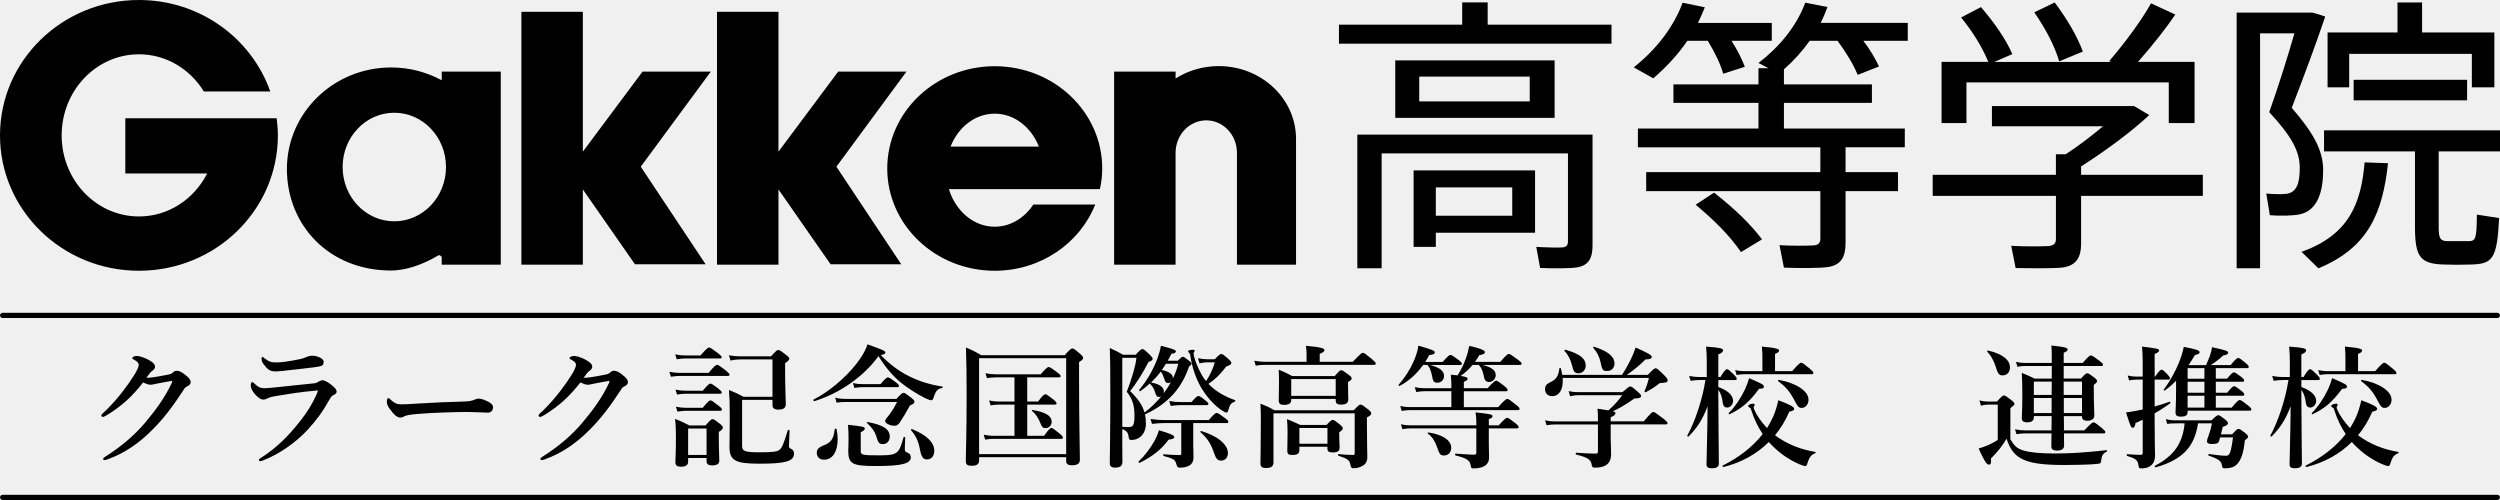
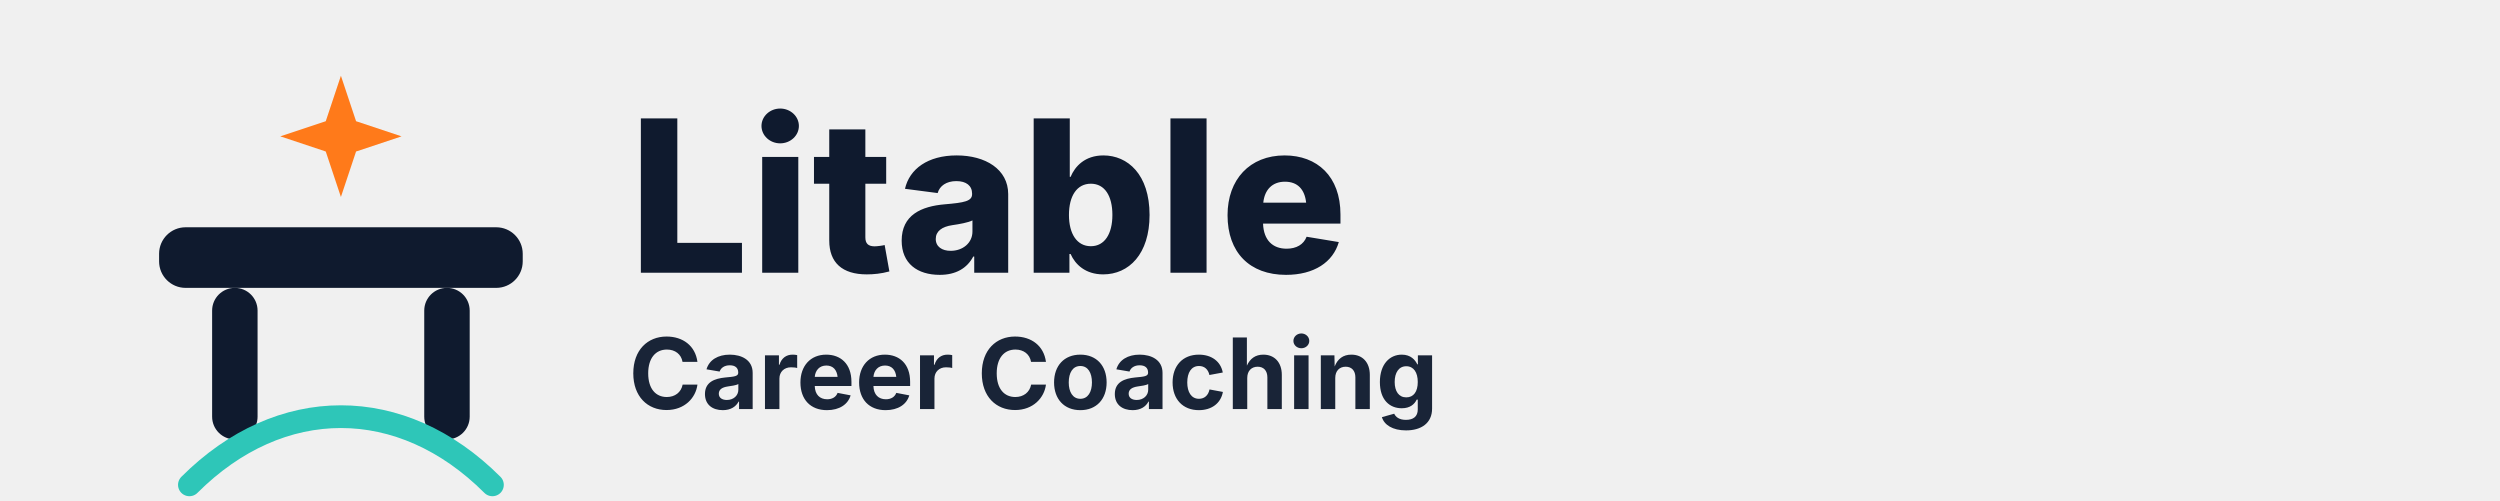
- <svg xmlns="http://www.w3.org/2000/svg" width="320" height="64" viewBox="0 0 320 64" fill="none">
-   <g clip-path="url(#clip0_13869_280)">
-     <path d="M187.161 3.155V0.31H190.422V3.155H206.272V5.592H171.386V3.155H187.161ZM202.252 17.229H203.845V31.416C203.845 33.041 203.352 33.965 201.874 34.224C200.964 34.371 198.727 34.371 197.134 34.298L196.641 31.6C197.78 31.674 199.485 31.711 199.941 31.674C200.51 31.637 200.7 31.379 200.7 30.899V19.631H176.849V34.334H173.739V17.229H202.254H202.252ZM198.991 15.087H178.592V7.734H198.991V15.087ZM183.785 21.81H196.488V29.79H183.785V31.6H180.941V21.81H183.785ZM181.663 12.982H195.805V9.804H181.663V12.982ZM193.568 23.991H183.785V27.611H193.568V23.991Z" fill="black" />
-     <path d="M223.338 8.548L220.569 9.435C220.191 8.105 219.508 6.738 218.598 5.223H215.981C214.769 6.996 213.288 8.585 211.62 10.026L209.117 8.622C211.961 6.367 214.198 3.524 215.374 0.347L218.218 0.937C217.952 1.603 217.65 2.267 217.347 2.932H226.789V5.221H221.632C222.391 6.404 222.921 7.476 223.338 8.546M233.007 22.032V18.855H209.651V16.454H225.084V13.166H214.2V10.801H225.084V8.732H226.372L225.084 8.066C227.813 5.961 229.937 3.374 231.074 0.345L233.918 0.898C233.653 1.599 233.387 2.265 233.045 2.93H244.193V5.219H238.505C239.378 6.365 240.022 7.474 240.514 8.509L237.785 9.579C237.215 8.212 236.343 6.771 235.207 5.219H231.643C230.694 6.55 229.596 7.769 228.343 8.878V10.799H239.605V13.164H228.343V16.452H243.814V18.853H236.231V22.03H242.941V24.469H236.231V31.119C236.231 32.892 235.662 33.927 233.955 34.185C232.931 34.333 230.201 34.333 228.343 34.259L227.774 31.377C229.253 31.488 231.453 31.451 232.097 31.414C232.78 31.377 233.007 31.082 233.007 30.528V24.469H210.712V22.03H233.007V22.032ZM219.395 24.655C222.049 26.726 224.096 28.72 225.538 30.641L222.845 32.266C221.518 30.309 219.545 28.277 217.042 26.207L219.394 24.655H219.395Z" fill="black" />
-     <path d="M263.156 22.373V19.75H264.407C266.039 18.678 267.744 17.384 269.186 16.166H254.967V13.58H273.168L275.102 14.726C272.903 16.796 269.566 19.27 266.38 21.301V22.373H281.964V25.071H266.38V31.167C266.38 32.94 265.773 33.975 264.068 34.233C262.97 34.381 260.011 34.344 258.001 34.307L257.433 31.462C259.064 31.573 261.528 31.536 262.211 31.499C262.933 31.425 263.16 31.13 263.16 30.577V25.073H247.386V22.375H263.16L263.156 22.373ZM254.511 7.926C253.753 6.116 252.616 4.196 251.023 2.236L253.563 0.906C255.421 3.085 256.748 5.043 257.582 6.928L255.27 7.925H270.21L269.983 7.814C272.144 5.301 274.23 2.419 275.329 0.424L278.439 1.864C277.264 3.602 275.52 5.818 273.661 7.923H280.903V15.755H277.603V10.546H251.706V15.755H248.521V7.923H254.511V7.926ZM263.005 0.317C264.71 2.609 265.887 4.677 266.607 6.598L263.573 7.854C263.005 5.897 261.905 3.792 260.388 1.574L263.005 0.317Z" fill="black" />
-     <path d="M295.391 1.609H295.959C296.452 1.72 296.908 1.867 297.628 2.125C296.377 5.819 294.898 9.773 293.344 13.801C296.188 17.089 297.364 19.305 297.364 21.781C297.364 24.442 296.681 26.953 294.369 27.434C293.534 27.619 291.676 27.656 290.539 27.545L290.083 24.774C290.803 24.848 292.093 24.884 292.661 24.811C294.027 24.626 294.369 23.37 294.369 21.486C294.369 19.381 293.346 17.458 290.463 14.356C291.715 10.81 292.815 7.299 293.686 4.269H289.288V34.342H286.292V1.609H295.393H295.391ZM305.667 20.893C304.984 27.1 303.24 31.68 296.757 34.342L294.596 32.235C300.701 30.056 302.218 26.028 302.672 20.783L305.667 20.893ZM312.151 29.058C312.151 30.573 312.378 30.831 313.251 30.868H315.98C316.89 30.831 317.003 30.647 317.043 27.469L319.887 27.912C319.622 33.195 319.053 33.787 316.246 33.861C315.224 33.898 313.743 33.898 312.909 33.861C309.838 33.787 309.118 32.973 309.118 29.058V19.379H297.478V16.681H320.002V19.379H312.153V29.058H312.151ZM306.88 4.157V0.315H310.026V4.159H319.278V11.179H316.396V6.893H300.697V11.179H297.929V4.157H306.878H306.88ZM315.79 12.84H301.267V10.216H315.79V12.84Z" fill="black" />
-     <path d="M35.568 17.327C35.568 26.898 27.606 34.656 17.784 34.656C7.962 34.656 0 26.899 0 17.327C0 7.755 7.964 0 17.784 0C25.585 0 32.198 4.901 34.594 11.711H26.095C24.336 8.849 21.274 6.949 17.786 6.949C12.321 6.949 7.892 11.596 7.892 17.329C7.892 23.062 12.321 27.707 17.786 27.707C21.567 27.707 24.851 25.48 26.517 22.207H16.04V15.141H35.415C35.494 15.834 35.57 16.58 35.57 17.329M56.539 10.273C54.62 9.231 52.414 8.635 50.061 8.635C42.694 8.635 36.723 14.454 36.723 21.63C36.723 28.805 42.096 34.627 50.061 34.627C51.874 34.627 54.044 33.918 56.104 32.693C56.25 32.608 56.539 32.778 56.539 32.957V33.876H64.097V9.166H56.539V10.273ZM57.088 21.379C57.088 25.217 54.124 28.327 50.469 28.327C46.815 28.327 43.855 25.217 43.855 21.379C43.855 17.541 46.813 14.43 50.469 14.43C54.125 14.43 57.088 17.543 57.088 21.379ZM90.987 9.166H82.246L74.604 19.412V1.511H66.738V33.876H74.604V24.246L81.276 33.828H90.319L82.018 21.336L90.987 9.164V9.166ZM116.028 9.166H107.287L99.645 19.412V1.511H91.775V33.876H99.645V24.246L106.315 33.828H115.36L107.059 21.336L116.028 9.164V9.166ZM121.46 24.209C122.32 27.01 124.616 29.019 127.325 29.019C129.34 29.019 131.129 27.903 132.267 26.18H140.187C138.223 31.128 133.214 34.656 127.325 34.656C119.727 34.656 113.568 28.794 113.568 21.567C113.568 14.34 119.728 8.476 127.325 8.476C134.921 8.476 141.084 14.336 141.084 21.567C141.084 22.475 140.977 23.353 140.788 24.209H121.46ZM121.666 18.768H132.983C131.998 16.281 129.839 14.548 127.325 14.548C124.811 14.548 122.65 16.279 121.668 18.768M165.892 17.777C165.892 12.631 161.463 8.46 155.998 8.46C153.953 8.46 152.052 9.045 150.474 10.048V9.166H142.608V33.876H150.474V19.56C150.474 17.264 152.231 15.405 154.403 15.405C156.576 15.405 158.329 17.264 158.329 19.56V33.876H165.892V17.777Z" fill="black" />
-     <path d="M24.408 48.878C24.408 49.116 24.286 49.317 23.956 49.454C23.677 49.572 23.59 49.758 23.417 50.029C22.236 51.839 20.97 53.581 19.406 55.103C17.826 56.694 15.951 58.013 13.781 58.79C13.643 58.842 13.521 58.891 13.382 58.891C13.277 58.891 13.209 58.858 13.209 58.738C13.209 58.618 13.296 58.568 13.504 58.434C15.726 57.03 17.358 55.541 18.574 54.103C19.842 52.598 21.091 50.941 21.994 48.996C22.029 48.911 22.046 48.861 22.046 48.826C22.046 48.791 22.01 48.758 21.959 48.758C21.542 48.81 20.97 48.944 20.205 49.079C19.72 49.164 19.512 49.249 19.268 49.249C19.024 49.249 18.661 49.114 18.314 48.961C17.655 49.808 16.959 50.568 16.248 51.229C15.449 51.956 14.617 52.565 13.731 53.105C13.419 53.291 13.279 53.36 13.176 53.36C13.019 53.36 12.967 53.291 12.967 53.173C12.967 53.039 13.211 52.869 13.628 52.463C14.287 51.804 15.051 50.974 15.78 50.011C16.265 49.386 16.734 48.708 17.186 47.998C17.481 47.524 17.758 46.983 17.758 46.695C17.758 46.407 17.463 46.205 17.133 46.035C16.976 45.95 16.924 45.9 16.924 45.832C16.924 45.747 17.149 45.562 17.498 45.562C17.775 45.562 18.417 45.697 19.2 46.171C19.738 46.492 19.842 46.712 19.842 46.965C19.842 47.151 19.652 47.371 19.46 47.489C19.303 47.59 19.183 47.743 18.747 48.336C18.799 48.352 18.921 48.352 19.008 48.352C19.355 48.336 19.772 48.267 20.362 48.168C21.075 48.048 21.525 47.948 21.75 47.897C21.889 47.863 21.994 47.812 22.116 47.694C22.202 47.609 22.376 47.457 22.566 47.457C22.983 47.457 23.365 47.66 23.972 48.201C24.233 48.42 24.406 48.692 24.406 48.876L24.408 48.878Z" fill="black" />
-     <path d="M35.513 49.555C36.556 49.437 37.995 49.303 40.2 49.065C40.426 49.048 40.583 48.98 40.808 48.828C40.946 48.743 41.138 48.675 41.312 48.675C41.623 48.675 42.214 49.065 42.666 49.47C43.048 49.81 43.083 49.961 43.083 50.164C43.083 50.35 42.891 50.469 42.718 50.553C42.474 50.672 42.371 50.773 42.092 51.28C41.415 52.531 40.512 53.784 39.385 55.002C38.084 56.406 36.035 58.011 33.691 58.926C33.553 58.978 33.414 59.028 33.309 59.028C33.204 59.028 33.136 58.96 33.136 58.858C33.136 58.773 33.274 58.705 33.379 58.62C35.463 57.301 36.956 55.745 38.395 53.935C39.368 52.701 40.045 51.585 40.566 50.384C40.618 50.266 40.688 50.063 40.688 50.029C40.688 49.978 40.653 49.978 40.566 49.978C40.496 49.978 40.376 49.994 40.289 50.011C38.431 50.181 37.059 50.4 35.325 50.688C34.666 50.806 34.439 50.891 34.284 50.976C34.093 51.077 33.901 51.146 33.728 51.146C33.449 51.146 33.243 51.061 32.774 50.605C32.27 50.098 32.097 49.623 32.097 49.371C32.097 49.083 32.183 48.897 32.27 48.897C32.338 48.897 32.373 48.93 32.53 49.066C33.034 49.524 33.259 49.692 33.937 49.692C34.162 49.692 34.909 49.623 35.516 49.557L35.513 49.555ZM36.345 46.325C36.987 46.24 37.7 46.122 38.464 45.954C38.898 45.852 39.071 45.751 39.245 45.682C39.453 45.598 39.748 45.529 39.922 45.529C40.686 45.529 41.431 45.919 41.431 46.291C41.431 46.511 41.38 46.766 41.084 46.849C40.738 46.95 40.304 47.002 40.025 47.035C39.296 47.136 37.421 47.339 36.05 47.491C35.703 47.526 35.424 47.542 35.217 47.542C34.592 47.542 34.245 47.306 33.724 46.596C33.516 46.325 33.481 46.105 33.481 45.869C33.481 45.751 33.516 45.682 33.584 45.682C33.636 45.682 33.687 45.734 33.776 45.8C34.435 46.291 34.662 46.393 35.407 46.393C35.686 46.393 36.015 46.358 36.345 46.325Z" fill="black" />
-     <path d="M62.484 52.819C61.945 52.819 60.766 52.734 59.915 52.734C58.544 52.734 55.558 52.803 53.422 52.987C52.59 53.056 51.946 53.157 51.704 53.308C51.582 53.393 51.444 53.443 51.235 53.443C50.785 53.443 50.384 53.037 49.847 52.277C49.587 51.92 49.517 51.701 49.517 51.363C49.517 51.092 49.62 50.957 49.725 50.957C49.777 50.957 49.864 51.025 49.951 51.11C50.593 51.719 50.905 51.752 51.409 51.752C51.877 51.752 52.208 51.736 53.232 51.668C55.384 51.533 57.676 51.429 59.378 51.396C60.055 51.38 60.506 51.278 60.733 51.16C60.906 51.075 61.08 51.025 61.218 51.025C61.443 51.025 61.722 51.075 61.999 51.195C62.657 51.465 63.11 51.719 63.11 52.142C63.11 52.463 62.885 52.817 62.484 52.817V52.819Z" fill="black" />
-     <path d="M80.377 48.878C80.377 49.116 80.255 49.317 79.925 49.454C79.648 49.572 79.561 49.758 79.388 50.029C78.207 51.839 76.941 53.581 75.377 55.103C73.797 56.694 71.922 58.013 69.752 58.79C69.614 58.842 69.492 58.891 69.353 58.891C69.25 58.891 69.18 58.858 69.18 58.738C69.18 58.618 69.267 58.568 69.475 58.434C71.697 57.03 73.329 55.541 74.545 54.103C75.813 52.598 77.062 50.941 77.965 48.996C78 48.911 78.016 48.861 78.016 48.826C78.016 48.791 77.981 48.758 77.93 48.758C77.513 48.81 76.941 48.944 76.176 49.079C75.691 49.164 75.483 49.249 75.239 49.249C74.995 49.249 74.632 49.114 74.285 48.961C73.626 49.808 72.93 50.568 72.219 51.229C71.42 51.956 70.588 52.565 69.702 53.105C69.39 53.291 69.25 53.36 69.147 53.36C68.99 53.36 68.938 53.291 68.938 53.173C68.938 53.039 69.182 52.869 69.597 52.463C70.258 51.804 71.02 50.974 71.749 50.011C72.236 49.386 72.703 48.708 73.155 47.998C73.451 47.524 73.727 46.983 73.727 46.695C73.727 46.407 73.432 46.205 73.102 46.035C72.945 45.95 72.893 45.9 72.893 45.832C72.893 45.747 73.118 45.562 73.465 45.562C73.744 45.562 74.386 45.697 75.167 46.171C75.706 46.492 75.809 46.712 75.809 46.965C75.809 47.151 75.617 47.371 75.427 47.489C75.27 47.59 75.148 47.743 74.715 48.336C74.766 48.352 74.888 48.352 74.975 48.352C75.322 48.336 75.739 48.267 76.33 48.168C77.042 48.048 77.492 47.948 77.719 47.897C77.858 47.863 77.963 47.812 78.083 47.694C78.17 47.609 78.343 47.457 78.535 47.457C78.952 47.457 79.334 47.66 79.941 48.201C80.202 48.42 80.375 48.692 80.375 48.876L80.377 48.878Z" fill="black" />
-     <path d="M90.701 47.729C91.449 46.832 91.655 46.697 91.777 46.697C91.934 46.697 92.124 46.832 92.888 47.408C93.235 47.696 93.374 47.83 93.374 47.95C93.374 48.07 93.322 48.12 93.148 48.12H87.054C86.707 48.12 86.342 48.153 85.873 48.221L85.683 47.596C86.239 47.697 86.656 47.731 87.071 47.731H90.699L90.701 47.729ZM88.08 58.622V59.096C88.08 59.535 87.769 59.74 87.178 59.74C86.692 59.74 86.449 59.587 86.449 59.181C86.449 58.657 86.517 58.098 86.517 55.95C86.517 55.172 86.501 54.395 86.414 53.616C87.281 53.972 87.403 54.022 88.254 54.461H90.302C90.928 53.751 91.067 53.65 91.205 53.65C91.378 53.65 91.517 53.751 92.142 54.242C92.421 54.478 92.525 54.596 92.525 54.733C92.525 54.886 92.403 55.037 92.004 55.29V55.882C92.004 57.454 92.072 58.589 92.072 58.943C92.072 59.382 91.76 59.569 91.153 59.569C90.668 59.569 90.441 59.399 90.441 59.045V58.622H88.08ZM89.66 45.496C90.424 44.618 90.633 44.481 90.755 44.481C90.912 44.481 91.102 44.616 91.882 45.192C92.229 45.461 92.368 45.598 92.368 45.716C92.368 45.834 92.316 45.886 92.142 45.886H87.647C87.335 45.886 87.04 45.921 86.622 45.987L86.43 45.361C86.916 45.463 87.281 45.496 87.647 45.496H89.66ZM89.956 50.013C90.598 49.234 90.806 49.1 90.928 49.1C91.085 49.1 91.275 49.234 91.952 49.742C92.248 49.98 92.386 50.114 92.386 50.233C92.386 50.351 92.335 50.402 92.161 50.402H87.717C87.405 50.402 87.075 50.435 86.657 50.504L86.467 49.876C86.971 49.978 87.335 50.011 87.717 50.011H89.957L89.956 50.013ZM89.956 52.196C90.598 51.384 90.806 51.247 90.928 51.247C91.085 51.247 91.275 51.382 91.969 51.925C92.264 52.144 92.403 52.295 92.403 52.415C92.403 52.535 92.351 52.585 92.178 52.585H87.75C87.438 52.585 87.124 52.618 86.709 52.687L86.517 52.061C87.004 52.163 87.385 52.196 87.75 52.196H89.956ZM90.441 54.849H88.08V58.233H90.441V54.849ZM98.879 46.004H94.782C94.4 46.004 94.018 46.037 93.497 46.155L93.307 45.48C93.898 45.581 94.331 45.614 94.765 45.614H98.689C99.331 44.904 99.469 44.801 99.608 44.801C99.781 44.801 99.938 44.886 100.616 45.428C100.927 45.664 101.033 45.799 101.033 45.935C101.033 46.053 100.963 46.155 100.494 46.493V47.356C100.494 49.605 100.581 51.229 100.581 51.736C100.581 52.244 100.234 52.43 99.626 52.43C99.123 52.43 98.879 52.244 98.879 51.873V51.179H94.99V57.1C94.99 57.759 95.372 57.895 97.264 57.895C98.947 57.895 99.521 57.81 99.798 57.557C100.093 57.286 100.302 56.864 100.839 55.07C100.856 54.985 101.064 55.02 101.064 55.105C101.046 55.731 100.994 56.578 100.994 57C100.994 57.321 101.011 57.338 101.306 57.474C101.496 57.576 101.636 57.779 101.636 58.032C101.636 58.556 101.358 58.893 100.595 59.096C99.901 59.283 98.823 59.351 97.192 59.351C94.206 59.351 93.374 58.978 93.374 57.236C93.374 56.51 93.409 55.563 93.409 53.33C93.409 51.537 93.392 51.081 93.305 49.913C94.191 50.286 94.329 50.336 95.18 50.793H98.877V46.007L98.879 46.004Z" fill="black" />
-     <path d="M104.237 51.349C104.15 51.383 104.063 51.179 104.131 51.145C106.128 50.131 108.159 48.389 109.53 46.68C110.259 45.767 110.798 44.87 111.039 44.075C112.966 44.769 113.332 44.922 113.332 45.125C113.332 45.278 113.142 45.378 112.741 45.446C113.836 46.596 115.067 47.527 116.421 48.186C117.724 48.83 119.129 49.252 120.605 49.472C120.692 49.489 120.675 49.658 120.589 49.675C120.033 49.741 119.773 50.013 119.513 50.859C119.426 51.129 119.356 51.232 119.217 51.232C119.044 51.232 118.713 51.114 118.315 50.911C117.447 50.472 116.179 49.677 115.347 49C114.323 48.155 113.385 47.105 112.448 45.583C110.537 48.221 107.465 50.352 104.237 51.35V51.349ZM107.223 56.219C107.223 57.775 106.581 58.841 105.486 58.841C104.931 58.841 104.549 58.504 104.549 57.961C104.549 57.522 104.757 57.303 105.329 57.048C106.37 56.675 106.719 56.168 106.839 54.95C106.839 54.865 107.064 54.849 107.083 54.933C107.169 55.391 107.221 55.83 107.221 56.219H107.223ZM114.74 51.061C115.366 50.383 115.504 50.282 115.642 50.282C115.816 50.282 115.954 50.383 116.632 50.907C116.943 51.162 117.049 51.28 117.049 51.417C117.049 51.62 116.892 51.738 116.477 51.891C115.991 52.788 115.574 53.481 115.122 54.157C114.878 54.428 114.74 54.496 114.461 54.496C113.924 54.496 113.298 54.175 113.298 53.904C113.298 53.802 113.369 53.684 113.455 53.55C113.959 52.974 114.409 52.282 114.827 51.452H108.559C107.847 51.452 107.586 51.468 107.083 51.537L106.909 50.909C107.448 51.029 107.776 51.062 108.505 51.062H114.738L114.74 51.061ZM110.174 57.742C110.174 58.232 110.417 58.282 112.379 58.282C113.439 58.282 114.081 58.266 114.515 58.063C115.105 57.81 115.295 57.234 115.661 55.965C115.677 55.88 115.869 55.93 115.869 56.017C115.853 56.456 115.818 57.015 115.818 57.352C115.818 57.775 115.818 57.791 116.27 57.996C116.443 58.063 116.582 58.284 116.582 58.52C116.582 58.91 116.322 59.197 115.696 59.365C115.002 59.568 113.872 59.653 112.119 59.653C109.063 59.653 108.577 59.365 108.577 57.692C108.577 57.437 108.613 57.168 108.613 56.101C108.613 55.526 108.594 54.952 108.542 54.376C110.453 54.579 110.694 54.631 110.694 54.867C110.694 55.02 110.573 55.12 110.174 55.325V57.743V57.742ZM112.71 49.166C113.317 48.439 113.525 48.304 113.647 48.304C113.804 48.304 114.013 48.439 114.655 48.913C114.932 49.133 115.072 49.267 115.072 49.387C115.072 49.507 115.02 49.557 114.847 49.557H110.386C110.074 49.557 109.779 49.592 109.362 49.658L109.172 49.033C109.641 49.134 110.004 49.168 110.353 49.168H112.713L112.71 49.166ZM113.022 56.845C112.536 56.845 112.414 56.694 112.154 55.813C111.946 55.188 111.634 54.764 110.973 54.14C110.905 54.088 110.973 54.005 111.06 54.022C113.057 54.395 113.889 54.935 113.889 55.882C113.889 56.441 113.525 56.845 113.022 56.845ZM118.664 58.808C118.16 58.808 117.935 58.504 117.744 57.489C117.553 56.474 117.241 55.797 116.617 55.07C116.565 55.004 116.652 54.884 116.739 54.919C118.649 55.714 119.586 56.625 119.586 57.708C119.586 58.352 119.221 58.808 118.665 58.808H118.664Z" fill="black" />
-     <path d="M125.324 58.942C125.324 59.433 125.012 59.617 124.318 59.617C123.831 59.617 123.625 59.448 123.625 59.06C123.625 57.606 123.728 56.151 123.728 50.3C123.728 48.372 123.711 46.427 123.641 44.482C124.562 44.872 124.7 44.938 125.585 45.462H136.28C136.974 44.702 137.114 44.6 137.252 44.6C137.426 44.6 137.564 44.702 138.242 45.278C138.537 45.547 138.64 45.667 138.64 45.802C138.64 45.971 138.502 46.123 138.12 46.344V48.407C138.12 53.87 138.225 57.608 138.225 58.861C138.225 59.352 137.878 59.555 137.184 59.555C136.697 59.555 136.472 59.385 136.472 59.012V58.522H125.326V58.944L125.324 58.942ZM136.47 45.852H125.324V58.13H136.47V45.852ZM129.855 51.787H127.858C127.546 51.787 127.216 51.82 126.799 51.889L126.607 51.261C127.094 51.363 127.441 51.396 127.805 51.396H129.853V48.3H127.441C127.111 48.3 126.782 48.335 126.33 48.401L126.138 47.776C126.659 47.877 127.041 47.911 127.423 47.911H133.203C133.897 47.115 134.106 46.981 134.227 46.981C134.384 46.981 134.593 47.115 135.303 47.641C135.615 47.877 135.756 48.012 135.756 48.132C135.756 48.252 135.704 48.302 135.53 48.302H131.485V51.398H132.873C133.463 50.602 133.672 50.468 133.794 50.468C133.951 50.468 134.141 50.602 134.801 51.112C135.097 51.348 135.235 51.501 135.235 51.619C135.235 51.737 135.183 51.789 135.01 51.789H131.487V55.782H133.639C134.246 54.92 134.454 54.783 134.576 54.783C134.733 54.783 134.923 54.918 135.617 55.494C135.912 55.73 136.051 55.883 136.051 56.001C136.051 56.119 135.999 56.171 135.826 56.171H127.162C126.851 56.171 126.52 56.204 126.103 56.272L125.913 55.647C126.398 55.748 126.78 55.782 127.146 55.782H129.853V51.789L129.855 51.787ZM133.831 54.798C133.5 54.798 133.362 54.663 133.188 54.206C132.911 53.496 132.598 53.021 132.096 52.599C132.026 52.549 132.096 52.464 132.182 52.481C133.866 52.769 134.613 53.243 134.613 53.986C134.613 54.444 134.283 54.798 133.832 54.798H133.831Z" fill="black" />
-     <path d="M143.651 56.642C143.651 58.063 143.667 58.924 143.667 59.129C143.667 59.67 143.321 59.856 142.73 59.856C142.226 59.856 142.053 59.67 142.053 59.229C142.053 58.249 142.123 55.356 142.123 50.636C142.123 46.898 142.106 45.9 142.053 44.548C142.885 44.937 143.007 44.97 143.754 45.409H145.369C145.941 44.784 146.082 44.682 146.22 44.682C146.393 44.682 146.515 44.784 147.157 45.393C147.436 45.662 147.54 45.799 147.54 45.933C147.54 46.068 147.383 46.205 147.001 46.339C146.342 47.658 145.369 49.197 144.657 50.061C145.663 51.04 146.237 51.854 146.497 52.801C147.261 52.225 147.99 51.533 148.616 50.754C148.545 50.788 148.477 50.806 148.39 50.806C148.078 50.806 148.025 50.754 147.818 50.112C147.661 49.673 147.523 49.452 147.176 49.097C146.812 49.419 146.412 49.74 145.962 50.079C145.891 50.129 145.771 49.961 145.823 49.893C146.831 48.708 147.682 47.203 148.184 45.799C148.376 45.258 148.514 44.751 148.601 44.26C150.232 44.682 150.511 44.8 150.511 44.97C150.511 45.14 150.337 45.239 149.955 45.275C149.782 45.596 149.625 45.9 149.47 46.171H150.755C151.172 45.749 151.31 45.664 151.413 45.664C151.517 45.664 151.622 45.732 152.194 46.171C152.438 46.358 152.506 46.424 152.506 46.561C152.506 46.679 152.454 46.73 152.194 46.915C151.273 49.688 149.503 51.651 146.709 52.97C146.639 53.004 146.604 53.02 146.552 53.004C146.639 53.374 146.674 53.799 146.674 54.238C146.674 54.915 146.43 55.472 146.048 55.845C145.718 56.149 145.303 56.319 144.815 56.319C144.59 56.319 144.485 56.218 144.468 55.948C144.417 55.424 144.26 55.17 143.653 54.917V56.642H143.651ZM143.651 54.629C143.998 54.664 144.258 54.664 144.502 54.664C144.675 54.664 144.814 54.629 144.919 54.563C145.144 54.376 145.214 53.987 145.214 53.194C145.214 51.858 144.935 51.029 144.225 50.149C144.886 48.441 145.406 46.649 145.458 45.802H143.653V54.633L143.651 54.629ZM149.59 56.271C148.617 57.557 147.576 58.386 145.875 59.249C145.805 59.282 145.685 59.114 145.753 59.063C146.534 58.319 147.263 57.354 147.767 56.441C148.027 55.967 148.235 55.476 148.339 55.07C149.745 55.476 150.301 55.731 150.301 55.917C150.301 56.136 150.144 56.205 149.588 56.271H149.59ZM152.731 56.71C152.731 57.319 152.766 57.947 152.766 58.555C152.766 58.91 152.663 59.214 152.454 59.417C152.159 59.705 151.709 59.856 151.065 59.856C150.718 59.856 150.683 59.804 150.544 59.314C150.406 58.823 150.092 58.672 148.948 58.367C148.861 58.351 148.861 58.148 148.948 58.148C149.607 58.199 150.354 58.249 150.978 58.249C151.135 58.249 151.203 58.197 151.203 58.063V54.155H148.981C148.531 54.155 148.062 54.19 147.453 54.256L147.263 53.631C147.957 53.732 148.46 53.766 148.981 53.766H154.728C155.387 52.987 155.595 52.852 155.717 52.852C155.874 52.852 156.083 52.987 156.777 53.494C157.089 53.73 157.229 53.867 157.229 53.985C157.229 54.103 157.177 54.155 157.004 54.155H152.733V56.709L152.731 56.71ZM148.981 50.147C148.981 50.214 148.981 50.266 148.964 50.334C149.311 49.876 149.607 49.402 149.885 48.913C149.799 48.981 149.677 49.031 149.538 49.031C149.261 49.031 149.175 48.946 148.999 48.422C148.826 47.931 148.791 47.847 148.566 47.575C148.2 48.066 147.785 48.524 147.333 48.963C148.427 49.149 148.983 49.555 148.983 50.147H148.981ZM149.241 46.562C149.068 46.832 148.894 47.086 148.721 47.358C149.623 47.544 150.127 47.898 150.127 48.389V48.457C150.439 47.815 150.683 47.173 150.804 46.562H149.241ZM152.506 51.467C153.062 50.823 153.27 50.688 153.392 50.688C153.549 50.688 153.755 50.823 154.278 51.245C154.521 51.448 154.676 51.566 154.676 51.684C154.676 51.802 154.625 51.854 154.451 51.854H151.135C150.753 51.854 150.371 51.889 149.85 51.956L149.66 51.33C150.232 51.432 150.649 51.465 151.083 51.465H152.506V51.467ZM155.492 45.987C156.031 45.411 156.169 45.312 156.308 45.312C156.481 45.312 156.62 45.413 157.227 45.937C157.506 46.19 157.609 46.31 157.609 46.444C157.609 46.631 157.487 46.714 156.95 46.919C156.238 47.882 155.527 48.575 154.676 49.134C155.527 50.014 156.655 50.725 158.08 51.216C158.166 51.251 158.131 51.369 158.045 51.402C157.541 51.638 157.437 51.758 157.229 52.485C157.159 52.738 157.107 52.806 156.985 52.806C156.828 52.806 156.587 52.671 156.256 52.433C155.18 51.655 154.329 50.607 153.669 49.474C153.078 48.407 152.574 47.022 152.368 45.533C152.351 45.363 152.297 45.264 152.194 45.16C152.107 45.075 152.072 45.009 152.072 44.941C152.072 44.872 152.384 44.771 152.679 44.771C152.836 44.771 152.923 44.804 152.923 44.872C152.923 44.957 152.785 45.108 152.785 45.243C152.785 45.361 152.801 45.514 152.855 45.701C153.063 46.494 153.635 47.764 154.123 48.457C154.209 48.575 154.28 48.677 154.383 48.778C154.903 47.983 155.304 47.103 155.494 46.376H154.575C154.263 46.376 153.949 46.409 153.534 46.511L153.342 45.85C153.827 45.952 154.209 45.985 154.575 45.985H155.494L155.492 45.987ZM156.325 58.959C155.872 58.959 155.664 58.74 155.439 58.096C154.986 56.777 154.588 56.151 153.667 55.323C153.597 55.271 153.667 55.153 153.754 55.17C155.854 55.795 157.173 56.895 157.173 57.995C157.173 58.552 156.81 58.958 156.323 58.958L156.325 58.959Z" fill="black" />
-     <path d="M167.239 45.26C167.239 45.007 167.223 44.651 167.153 44.262C169.323 44.448 169.532 44.633 169.532 44.819C169.532 44.989 169.306 45.14 168.924 45.293V46.308H173.16C174.114 45.293 174.323 45.158 174.444 45.158C174.601 45.158 174.775 45.293 175.591 45.954C175.956 46.258 176.094 46.409 176.094 46.529C176.094 46.649 176.043 46.699 175.869 46.699H161.946C161.583 46.699 161.217 46.732 160.732 46.8L160.542 46.175C161.097 46.276 161.514 46.31 161.93 46.31H167.241V45.262L167.239 45.26ZM173.28 52.515C173.87 51.889 174.009 51.788 174.147 51.788C174.321 51.788 174.459 51.889 175.12 52.397C175.415 52.649 175.52 52.769 175.52 52.904C175.52 53.09 175.382 53.225 174.965 53.428V54.257C174.965 56.963 175.017 57.622 175.017 58.417C175.017 59.078 174.843 59.382 174.358 59.651C174.027 59.838 173.645 59.939 173.247 59.939C173.022 59.939 172.935 59.888 172.848 59.465C172.745 58.906 172.518 58.721 171.32 58.332C171.233 58.299 171.233 58.129 171.32 58.129C172.119 58.197 172.604 58.231 173.177 58.231C173.35 58.231 173.402 58.181 173.402 58.011V52.904H163.004V59.179C163.004 59.703 162.725 59.906 162.031 59.906C161.511 59.906 161.337 59.736 161.337 59.264C161.337 58.334 161.389 57.402 161.389 53.648C161.389 52.987 161.372 52.328 161.337 51.67C162.188 52.007 162.326 52.059 163.126 52.515H173.282H173.28ZM165.277 51.061V51.196C165.277 51.635 164.966 51.821 164.34 51.821C163.871 51.821 163.679 51.67 163.679 51.229C163.679 50.788 163.714 50.384 163.714 48.692C163.714 48.234 163.698 47.778 163.679 47.321C164.513 47.658 164.633 47.727 165.397 48.133H170.849C171.386 47.489 171.527 47.389 171.665 47.389C171.839 47.389 171.995 47.491 172.619 47.965C172.914 48.184 173.018 48.304 173.018 48.439C173.018 48.574 172.896 48.708 172.549 48.897V49.253C172.549 50.199 172.584 50.86 172.584 51.063C172.584 51.587 172.324 51.79 171.63 51.79C171.143 51.79 170.969 51.636 170.969 51.197V51.063H165.276L165.277 51.061ZM166.318 57.185V57.59C166.318 58.065 166.075 58.233 165.397 58.233C164.912 58.233 164.772 58.098 164.772 57.675C164.772 57.304 164.807 56.915 164.807 55.358C164.807 54.799 164.788 54.225 164.737 53.649C165.517 53.971 165.639 54.022 166.438 54.393H169.788C170.309 53.852 170.449 53.751 170.587 53.751C170.761 53.751 170.899 53.852 171.508 54.343C171.768 54.563 171.874 54.681 171.874 54.817C171.874 54.971 171.787 55.089 171.421 55.325V55.646C171.421 56.508 171.473 57.1 171.473 57.286C171.473 57.725 171.213 57.913 170.587 57.913C170.118 57.913 169.91 57.794 169.91 57.423V57.186H166.317L166.318 57.185ZM170.971 48.524H165.277V50.672H170.971V48.524ZM169.914 54.782H166.32V56.795H169.914V54.782Z" fill="black" />
-     <path d="M182.163 46.714C181.295 47.915 180.253 48.828 179.16 49.387C179.09 49.422 178.968 49.319 179.022 49.253C179.786 48.389 180.48 47.325 180.948 46.258C181.244 45.564 181.469 44.887 181.555 44.245C183.292 44.736 183.656 44.889 183.656 45.107C183.656 45.293 183.482 45.395 182.943 45.446C182.788 45.751 182.613 46.038 182.423 46.326H184.662C185.32 45.566 185.529 45.43 185.651 45.43C185.808 45.43 186.014 45.564 186.692 46.072C186.987 46.291 187.125 46.428 187.125 46.546C187.125 46.664 187.074 46.716 186.9 46.716H183.082C184.331 47.072 184.835 47.494 184.835 48.12C184.835 48.611 184.488 48.981 184.003 48.981C183.517 48.981 183.431 48.863 183.274 47.983C183.117 47.341 183.014 47.053 182.7 46.714H182.163ZM188.482 46.714C188.048 47.256 187.528 47.712 186.972 48.118C187.72 48.236 187.858 48.354 187.858 48.456C187.858 48.609 187.755 48.743 187.373 48.878V49.69H190.411C191.175 48.861 191.383 48.727 191.503 48.727C191.66 48.727 191.85 48.861 192.544 49.402C192.839 49.64 192.978 49.791 192.978 49.91C192.978 50.028 192.926 50.079 192.753 50.079H187.371V52.109H191.763C192.596 51.196 192.804 51.059 192.926 51.059C193.083 51.059 193.273 51.194 194.037 51.803C194.368 52.055 194.506 52.208 194.506 52.327C194.506 52.445 194.454 52.496 194.281 52.496H180.444C180.133 52.496 179.837 52.529 179.42 52.598L179.23 51.972C179.699 52.074 180.046 52.107 180.393 52.107H185.775V50.077H182.303C181.991 50.077 181.696 50.112 181.279 50.179L181.089 49.553C181.541 49.655 181.888 49.688 182.235 49.688H185.776V49.518C185.776 48.994 185.76 48.487 185.706 47.961C186.053 47.996 186.332 48.029 186.574 48.046C187.026 47.319 187.354 46.644 187.598 45.967C187.806 45.426 187.945 44.883 188.067 44.275C189.473 44.579 190.064 44.832 190.064 45.07C190.064 45.273 189.874 45.374 189.351 45.459C189.178 45.764 188.988 46.051 188.796 46.321H192.042C192.79 45.441 192.996 45.306 193.118 45.306C193.275 45.306 193.482 45.441 194.264 46.016C194.63 46.288 194.768 46.422 194.768 46.54C194.768 46.658 194.716 46.71 194.543 46.71H189.768C190.931 46.998 191.453 47.404 191.453 48.013C191.453 48.487 191.055 48.893 190.619 48.893C190.184 48.893 190.012 48.706 189.874 47.911C189.752 47.387 189.578 46.998 189.283 46.71H188.484L188.482 46.714ZM190.566 56.744C190.566 57.284 190.601 58.114 190.601 58.587C190.601 58.976 190.462 59.281 190.202 59.517C189.872 59.805 189.335 59.956 188.606 59.956C188.327 59.956 188.31 59.923 188.224 59.467C188.12 58.943 187.703 58.62 186.313 58.301C186.227 58.284 186.227 58.063 186.313 58.063C187.094 58.114 188.032 58.198 188.692 58.198C188.901 58.198 188.969 58.146 188.969 57.926V54.832H180.533C180.221 54.832 179.926 54.865 179.509 54.934L179.319 54.308C179.769 54.41 180.118 54.443 180.465 54.443H188.971V54.138C188.971 53.596 188.954 53.36 188.868 52.784C190.846 53.004 191.038 53.037 191.038 53.291C191.038 53.426 190.935 53.495 190.569 53.648V54.443H191.835C192.583 53.614 192.791 53.478 192.911 53.478C193.068 53.478 193.258 53.612 193.952 54.153C194.248 54.391 194.386 54.542 194.386 54.662C194.386 54.782 194.334 54.832 194.161 54.832H190.567V56.744H190.566ZM184.837 58.301C184.368 58.301 184.265 58.183 183.899 57.116C183.621 56.373 183.292 55.882 182.77 55.509C182.7 55.458 182.77 55.34 182.857 55.358C184.645 55.611 185.756 56.373 185.756 57.303C185.756 57.895 185.391 58.301 184.835 58.301H184.837Z" fill="black" />
-     <path d="M207.624 47.983C207.99 47.426 208.388 46.714 208.735 46.02C208.996 45.463 209.223 44.922 209.361 44.481C210.924 45.175 211.426 45.461 211.426 45.682C211.426 45.885 211.218 46.004 210.627 46.004C209.985 46.662 208.996 47.476 208.232 47.981H210.922C211.635 47.238 211.773 47.136 211.912 47.136C212.085 47.136 212.207 47.238 213.006 48.016C213.353 48.373 213.458 48.507 213.458 48.644C213.458 48.913 213.372 48.965 212.711 49.015C212.434 49.031 212.416 49.031 212.294 49.149C211.912 49.487 211.218 49.911 210.662 50.199C210.592 50.232 210.47 50.148 210.505 50.065C210.695 49.625 210.887 49.118 211.061 48.373H200.021C200.142 49.81 199.603 50.706 198.666 50.706C198.127 50.706 197.763 50.336 197.763 49.81C197.763 49.437 197.902 49.201 198.302 48.998C199.223 48.559 199.448 48.219 199.603 47.155C199.622 47.07 199.76 47.053 199.777 47.138C199.864 47.443 199.932 47.714 199.967 47.983H207.623H207.624ZM204.535 53.581C204.535 53.022 204.535 52.854 204.483 52.312C205.09 52.413 205.543 52.481 205.871 52.531C206.722 51.769 207.139 51.28 207.643 50.587H201.966C201.671 50.587 201.375 50.62 200.977 50.721L200.785 50.061C201.237 50.162 201.565 50.196 201.912 50.196H207.676C208.388 49.568 208.527 49.468 208.665 49.468C208.839 49.468 208.977 49.57 209.655 50.162C209.95 50.417 210.053 50.535 210.053 50.67C210.053 50.906 209.863 50.991 209.202 51.007C208.04 51.819 207.346 52.225 206.443 52.648C206.774 52.732 206.774 52.801 206.774 52.919C206.774 53.089 206.617 53.207 206.166 53.41V53.934H210.402C211.288 52.867 211.496 52.732 211.618 52.732C211.775 52.732 211.965 52.867 212.886 53.561C213.303 53.898 213.442 54.035 213.442 54.153C213.442 54.271 213.39 54.323 213.216 54.323H206.168V56.116C206.185 57.046 206.22 57.487 206.22 58.129C206.22 58.587 206.115 58.958 205.908 59.229C205.596 59.651 205.022 59.856 204.155 59.856C203.824 59.856 203.789 59.788 203.721 59.417C203.634 58.808 203.13 58.52 201.742 58.183C201.656 58.166 201.672 57.947 201.759 57.947C202.713 58.013 203.618 58.065 204.241 58.065C204.45 58.065 204.537 57.998 204.537 57.812V54.328H199.052C198.721 54.328 198.393 54.364 197.959 54.43L197.767 53.804C198.252 53.906 198.618 53.939 198.982 53.939H204.537V53.585L204.535 53.581ZM202.036 47.78C201.567 47.78 201.394 47.561 201.202 46.714C201.028 46.02 200.716 45.395 200.264 44.937C200.213 44.871 200.281 44.751 200.368 44.767C202.208 45.275 202.972 45.9 202.972 46.797C202.972 47.356 202.573 47.778 202.034 47.778L202.036 47.78ZM205.681 47.492C205.177 47.492 205.055 47.323 204.882 46.409C204.725 45.666 204.43 45.074 203.944 44.533C203.893 44.465 203.944 44.347 204.031 44.38C205.854 44.972 206.652 45.631 206.652 46.562C206.652 47.12 206.235 47.492 205.679 47.492H205.681Z" fill="black" />
-     <path d="M219.945 50.485C219.945 53.546 220.014 58.148 220.014 59.349C220.014 59.772 219.667 59.941 219.111 59.941C218.659 59.941 218.434 59.806 218.434 59.45C218.434 58.589 218.556 55.087 218.572 52.009C217.914 53.718 217.236 54.766 216.142 55.865C216.09 55.932 215.933 55.832 215.968 55.764C216.993 53.904 217.914 51.113 218.296 48.644H217.548C217.201 48.644 216.854 48.677 216.402 48.745L216.212 48.12C216.716 48.221 217.098 48.255 217.478 48.255H218.467V46.529C218.467 45.718 218.451 45.057 218.38 44.365C220.237 44.5 220.551 44.601 220.551 44.856C220.551 45.042 220.394 45.177 219.944 45.363V48.256H220.22C220.724 47.393 220.933 47.258 221.055 47.258C221.212 47.258 221.367 47.393 221.941 47.952C222.166 48.188 222.304 48.358 222.304 48.476C222.304 48.594 222.252 48.646 222.079 48.646H219.944V49.542C221.158 49.965 221.835 50.609 221.835 51.301C221.835 51.775 221.488 52.164 221.071 52.164C220.759 52.164 220.567 51.961 220.516 51.572C220.429 50.862 220.256 50.321 219.944 49.898V50.491L219.945 50.485ZM220.623 59.772C220.536 59.788 220.414 59.637 220.484 59.602C222.603 58.554 224.373 57.166 225.623 55.559C225.015 54.646 224.511 53.614 224.164 52.498C224.094 52.26 224.059 52.227 223.956 52.177C223.818 52.111 223.766 52.042 223.766 51.958C223.766 51.823 224.096 51.67 224.391 51.67C224.513 51.67 224.6 51.72 224.6 51.821C224.6 51.889 224.462 52.092 224.462 52.142C224.462 52.209 224.497 52.312 224.548 52.43C224.844 53.157 225.467 54.037 226.18 54.799C226.492 54.292 226.77 53.784 226.996 53.26C227.274 52.6 227.481 51.906 227.621 51.231C229.011 51.738 229.653 52.076 229.653 52.314C229.653 52.5 229.583 52.55 229.028 52.703C228.542 53.819 227.933 54.834 227.204 55.714C228.714 56.847 230.451 57.524 232.342 57.845C232.429 57.862 232.429 57.98 232.342 58.015C231.787 58.234 231.595 58.539 231.353 59.284C231.283 59.556 231.215 59.657 231.076 59.657C230.938 59.657 230.521 59.522 230.017 59.284C228.629 58.642 227.431 57.711 226.407 56.578C224.862 58.116 222.9 59.2 220.627 59.775L220.623 59.772ZM225.154 49.775C223.904 51.467 222.967 52.262 221.387 53.022C221.317 53.057 221.23 52.937 221.282 52.869C222.081 52.074 222.826 50.958 223.347 49.858C223.572 49.367 223.764 48.86 223.886 48.404C225.604 49.148 225.778 49.251 225.778 49.487C225.778 49.69 225.656 49.74 225.152 49.775H225.154ZM229.389 47.509C230.222 46.563 230.43 46.426 230.552 46.426C230.709 46.426 230.882 46.561 231.646 47.186C231.977 47.458 232.115 47.609 232.115 47.729C232.115 47.849 232.064 47.898 231.89 47.898H223.297C223.002 47.898 222.69 47.932 222.289 48L222.099 47.374C222.585 47.476 222.932 47.509 223.297 47.509H225.589V46.055C225.589 45.328 225.589 44.939 225.519 44.363C227.533 44.533 227.725 44.703 227.725 44.871C227.725 45.039 227.551 45.175 227.204 45.293V47.509H229.391H229.389ZM230.639 52.21C230.222 52.21 230.153 52.126 229.528 50.943C229.042 50.063 228.487 49.437 227.618 48.795C227.547 48.743 227.601 48.609 227.688 48.625C229.91 49.015 231.49 50.063 231.49 51.162C231.49 51.738 231.108 52.21 230.639 52.21Z" fill="black" />
-     <path d="M257.33 56.236C257.85 57.1 258.18 57.402 258.979 57.657C259.83 57.911 261.131 58.046 262.92 58.046C265.055 58.046 266.652 57.945 269.638 57.624C269.724 57.607 269.724 57.777 269.654 57.81C269.237 58.013 269.047 58.249 268.977 58.757C268.925 59.281 268.89 59.332 268.56 59.365C267.639 59.483 265.574 59.519 264.289 59.519C261.46 59.519 259.742 59.299 258.612 58.638C257.745 58.131 257.223 57.336 256.84 56.151C256.285 57.083 255.8 57.707 254.844 58.69C254.895 59.332 254.808 59.469 254.548 59.469C254.288 59.469 253.906 58.86 253.264 57.404C253.646 57.303 254.079 57.151 254.513 56.965C254.947 56.762 255.381 56.542 255.711 56.306V51.789H254.513C254.218 51.789 253.941 51.823 253.559 51.924L253.369 51.247C253.819 51.365 254.168 51.4 254.515 51.4H255.609C256.217 50.725 256.355 50.622 256.495 50.622C256.669 50.622 256.807 50.723 257.45 51.214C257.745 51.452 257.848 51.57 257.848 51.705C257.848 51.823 257.796 51.874 257.328 52.245V56.236H257.33ZM256.322 48.05C255.923 48.05 255.715 47.847 255.471 47.002C255.281 46.359 254.88 45.529 254.36 45.022C254.29 44.955 254.412 44.852 254.498 44.87C256.529 45.361 257.276 46.173 257.276 47.035C257.276 47.61 256.929 48.05 256.322 48.05ZM262.625 46.848H259.153C258.876 46.848 258.597 46.882 258.234 46.95L258.042 46.323C258.494 46.424 258.823 46.457 259.153 46.457H262.625V45.9C262.625 45.003 262.625 44.85 262.573 44.227C264.291 44.411 264.657 44.496 264.657 44.751C264.657 44.885 264.535 44.987 264.153 45.157V46.459H266.583C267.296 45.631 267.504 45.494 267.624 45.494C267.781 45.494 267.99 45.629 268.719 46.171C269.049 46.424 269.187 46.561 269.187 46.679C269.187 46.797 269.136 46.848 268.962 46.848H264.153V48.456H266.375C266.879 47.88 267.017 47.78 267.155 47.78C267.329 47.78 267.486 47.882 268.058 48.321C268.318 48.524 268.422 48.642 268.422 48.778C268.422 48.915 268.335 49.014 268.004 49.269V49.93C268.004 51.638 268.075 52.821 268.075 53.21C268.075 53.599 267.728 53.854 267.189 53.854C266.703 53.854 266.495 53.668 266.495 53.33V53.262H264.169C264.186 53.651 264.186 54.463 264.186 55.089H266.79C267.641 54.192 267.849 54.057 267.971 54.057C268.126 54.057 268.302 54.192 269.031 54.784C269.342 55.037 269.483 55.19 269.483 55.308C269.483 55.426 269.431 55.478 269.258 55.478H264.188C264.204 56.172 264.204 56.696 264.204 57.033C264.204 57.456 263.892 57.675 263.302 57.675C262.816 57.675 262.573 57.505 262.573 57.184C262.573 56.845 262.573 56.288 262.591 55.476H259.171C258.86 55.476 258.529 55.509 258.112 55.577L257.922 54.952C258.426 55.053 258.789 55.087 259.171 55.087H262.591C262.591 54.478 262.591 53.869 262.608 53.26H260.334V53.43C260.334 53.852 260.039 54.057 259.448 54.057C258.98 54.057 258.789 53.887 258.789 53.481C258.789 52.991 258.86 52.502 258.86 50.52C258.86 49.59 258.841 48.66 258.789 47.73C259.57 48.035 259.675 48.101 260.421 48.457H262.626V46.85L262.625 46.848ZM260.332 48.845V50.553H262.606C262.623 49.978 262.623 49.42 262.623 48.845H260.33H260.332ZM262.606 50.943H260.332V52.871H262.606V50.943ZM264.151 50.553H266.495V48.845H264.151V50.553ZM266.495 52.871V50.943H264.169V52.871H266.495Z" fill="black" />
-     <path d="M275.795 52.026C276.505 51.823 277.182 51.62 277.705 51.417C277.792 51.382 277.843 51.587 277.773 51.637C277.149 52.076 276.489 52.517 275.795 52.904V54.426C275.795 56.727 275.846 57.692 275.846 58.233C275.846 58.589 275.795 58.875 275.689 59.113C275.429 59.688 274.839 59.958 274.058 59.958C273.814 59.958 273.763 59.84 273.728 59.604C273.641 58.893 273.416 58.707 272.286 58.369C272.199 58.353 272.199 58.133 272.286 58.133C272.842 58.185 273.502 58.218 273.988 58.218C274.213 58.218 274.265 58.168 274.265 57.949V53.72C273.969 53.873 273.657 54.008 273.346 54.142C273.294 54.565 273.189 54.751 272.98 54.751C272.79 54.751 272.685 54.565 272.129 52.788C272.46 52.755 272.893 52.686 273.414 52.585C273.674 52.533 273.969 52.467 274.265 52.415V48.592H273.432C273.154 48.592 272.893 48.625 272.53 48.694L272.34 48.068C272.773 48.17 273.104 48.203 273.434 48.203H274.266V46.308C274.266 45.649 274.231 45.005 274.18 44.363C276.158 44.599 276.367 44.651 276.367 44.871C276.367 45.022 276.193 45.14 275.795 45.31V48.201H275.863C276.35 47.458 276.557 47.321 276.679 47.321C276.836 47.321 276.974 47.456 277.443 47.93C277.616 48.116 277.755 48.303 277.755 48.421C277.755 48.539 277.703 48.59 277.529 48.59H275.795V52.024V52.026ZM281.35 54.19C280.898 57.15 279.44 58.808 275.933 59.823C275.846 59.84 275.76 59.653 275.83 59.62C278.26 58.353 279.388 56.746 279.632 54.19H278.485C278.122 54.19 277.705 54.207 277.393 54.258L277.236 53.65C277.618 53.751 277.982 53.803 278.417 53.803H283.07C283.66 53.245 283.799 53.144 283.937 53.144C284.111 53.144 284.249 53.245 284.823 53.701C285.067 53.904 285.17 54.022 285.17 54.157C285.17 54.362 284.997 54.478 284.509 54.648C284.423 55.037 284.353 55.342 284.284 55.594H285.707C286.246 55.002 286.385 54.901 286.523 54.901C286.696 54.901 286.835 55.002 287.409 55.443C287.652 55.646 287.756 55.764 287.756 55.899C287.756 56.017 287.704 56.068 287.339 56.373C287.269 57.05 287.182 57.609 287.043 58.065C286.8 58.926 286.436 59.452 285.932 59.724C285.637 59.875 285.238 59.943 284.735 59.943C284.509 59.943 284.439 59.858 284.404 59.587C284.353 59.08 284.074 58.775 282.703 58.318C282.616 58.284 282.668 58.098 282.754 58.115C283.64 58.233 284.299 58.334 284.941 58.334C285.237 58.334 285.41 58.164 285.567 57.539C285.654 57.185 285.724 56.677 285.827 55.983H284.177L284.039 56.458C283.952 56.746 283.727 56.83 283.101 56.83C282.703 56.83 282.494 56.729 282.494 56.491C282.494 56.356 282.546 56.137 282.632 55.932C282.858 55.34 283.066 54.613 283.118 54.19H281.348H281.35ZM282.374 46.73C282.531 46.41 282.704 45.935 282.878 45.513C283.016 45.09 283.103 44.734 283.138 44.446C284.84 44.801 285.203 44.937 285.203 45.123C285.203 45.326 284.995 45.444 284.578 45.494C284.057 45.985 283.483 46.408 282.981 46.73H285.515C286.158 45.952 286.366 45.817 286.488 45.817C286.645 45.817 286.818 45.952 287.442 46.459C287.702 46.679 287.841 46.832 287.841 46.95C287.841 47.068 287.789 47.12 287.616 47.12H283.624V48.472H285.065C285.604 47.795 285.812 47.66 285.932 47.66C286.089 47.66 286.279 47.795 286.87 48.236C287.114 48.422 287.252 48.574 287.252 48.694C287.252 48.814 287.2 48.863 287.027 48.863H283.624V50.266H285.082C285.637 49.572 285.846 49.437 285.967 49.437C286.124 49.437 286.298 49.572 286.887 50.013C287.13 50.199 287.269 50.369 287.269 50.487C287.269 50.605 287.217 50.657 287.043 50.657H283.624V52.179H285.656C286.349 51.334 286.558 51.199 286.68 51.199C286.837 51.199 287.027 51.334 287.721 51.875C288.033 52.113 288.171 52.281 288.171 52.399C288.171 52.517 288.119 52.568 287.946 52.568H280.012V52.738C280.012 53.177 279.716 53.33 279.161 53.33C278.676 53.33 278.467 53.196 278.467 52.79C278.467 52.502 278.537 51.605 278.537 49.795V48.731C278.085 49.205 277.6 49.611 277.096 49.981C277.026 50.033 276.906 49.948 276.957 49.88C277.756 48.78 278.415 47.614 278.884 46.463C279.179 45.753 279.388 45.059 279.526 44.4C281.141 44.705 281.556 44.856 281.556 45.094C281.556 45.245 281.348 45.363 280.949 45.448C280.672 45.906 280.412 46.328 280.134 46.734H282.372L282.374 46.73ZM282.166 48.474V47.122H280.014V48.474H282.166ZM280.014 50.266H282.166V48.863H280.014V50.266ZM280.014 52.177H282.166V50.655H280.014V52.177Z" fill="black" />
-     <path d="M294.573 50.485C294.573 53.546 294.644 58.148 294.644 59.349C294.644 59.772 294.297 59.941 293.741 59.941C293.289 59.941 293.064 59.806 293.064 59.45C293.064 58.589 293.186 55.087 293.202 52.009C292.541 53.718 291.866 54.766 290.771 55.865C290.72 55.932 290.563 55.832 290.598 55.764C291.622 53.904 292.541 51.113 292.923 48.644H292.178C291.831 48.644 291.484 48.677 291.032 48.745L290.842 48.12C291.345 48.221 291.728 48.255 292.11 48.255H293.099V46.529C293.099 45.718 293.082 45.057 293.012 44.365C294.871 44.5 295.182 44.601 295.182 44.856C295.182 45.042 295.026 45.177 294.575 45.363V48.256H294.854C295.358 47.393 295.566 47.258 295.686 47.258C295.843 47.258 295.998 47.393 296.572 47.952C296.797 48.188 296.938 48.358 296.938 48.476C296.938 48.594 296.886 48.646 296.712 48.646H294.577V49.542C295.791 49.965 296.469 50.609 296.469 51.301C296.469 51.775 296.122 52.164 295.705 52.164C295.393 52.164 295.201 51.961 295.149 51.572C295.062 50.862 294.889 50.321 294.577 49.898V50.491L294.573 50.485ZM295.251 59.772C295.164 59.788 295.042 59.637 295.112 59.602C297.231 58.554 299.001 57.166 300.25 55.559C299.643 54.646 299.139 53.614 298.792 52.498C298.722 52.26 298.689 52.227 298.584 52.177C298.445 52.111 298.392 52.042 298.392 51.958C298.392 51.823 298.722 51.67 299.018 51.67C299.139 51.67 299.226 51.72 299.226 51.821C299.226 51.889 299.088 52.092 299.088 52.142C299.088 52.209 299.123 52.312 299.174 52.43C299.47 53.157 300.095 54.037 300.806 54.799C301.118 54.292 301.397 53.784 301.622 53.26C301.899 52.6 302.107 51.906 302.247 51.231C303.635 51.738 304.277 52.076 304.277 52.314C304.277 52.5 304.207 52.55 303.652 52.703C303.166 53.819 302.559 54.834 301.828 55.714C303.34 56.847 305.075 57.524 306.966 57.845C307.053 57.862 307.053 57.98 306.966 58.015C306.411 58.234 306.221 58.539 305.977 59.284C305.907 59.556 305.839 59.657 305.699 59.657C305.558 59.657 305.143 59.522 304.639 59.284C303.249 58.642 302.052 57.711 301.027 56.578C299.483 58.116 297.521 59.2 295.247 59.775L295.251 59.772ZM299.782 49.775C298.532 51.467 297.595 52.262 296.015 53.022C295.945 53.057 295.858 52.937 295.911 52.869C296.711 52.074 297.456 50.958 297.977 49.858C298.202 49.367 298.394 48.86 298.516 48.404C300.234 49.148 300.407 49.251 300.407 49.487C300.407 49.69 300.285 49.74 299.782 49.775ZM304.017 47.509C304.851 46.563 305.058 46.426 305.18 46.426C305.337 46.426 305.51 46.561 306.273 47.186C306.603 47.458 306.741 47.609 306.741 47.729C306.741 47.849 306.69 47.898 306.516 47.898H297.923C297.628 47.898 297.316 47.932 296.917 48L296.725 47.374C297.211 47.476 297.56 47.509 297.923 47.509H300.215V46.055C300.215 45.328 300.215 44.939 300.145 44.363C302.159 44.533 302.351 44.703 302.351 44.871C302.351 45.039 302.177 45.175 301.83 45.293V47.509H304.017ZM305.267 52.21C304.85 52.21 304.781 52.126 304.156 50.943C303.67 50.063 303.115 49.437 302.245 48.795C302.175 48.743 302.229 48.609 302.316 48.625C304.538 49.015 306.118 50.063 306.118 51.162C306.118 51.738 305.735 52.21 305.267 52.21Z" fill="black" />
-     <path d="M319.66 40.706H0.34C0.155 40.706 0.004 40.557 0.004 40.372C0.004 40.188 0.153 40.038 0.34 40.038H319.66C319.845 40.038 319.994 40.188 319.994 40.372C319.994 40.557 319.845 40.706 319.66 40.706Z" fill="black" />
-     <path d="M319.66 64H0.34C0.155 64 0.004 63.851 0.004 63.666C0.004 63.481 0.153 63.332 0.34 63.332H319.66C319.845 63.332 319.994 63.481 319.994 63.666C319.994 63.851 319.845 64 319.66 64Z" fill="black" />
+ <svg xmlns="http://www.w3.org/2000/svg" width="300" height="60" viewBox="0 0 300 66" overflow="visible" role="img" aria-label="Litable Career Coaching header logo (Variant A light)">
+   <g transform="translate(6,8)">
+     <rect x="0" y="22" width="48" height="8" rx="3.5" fill="#0F1A2E" />
+     <rect x="7" y="30" width="6" height="20" rx="3" fill="#0F1A2E" />
+     <rect x="35" y="30" width="6" height="20" rx="3" fill="#0F1A2E" />
+     <path d="M4,56 C16,44 32,44 44,56" fill="none" stroke="#2EC6B8" stroke-width="3" stroke-linecap="round" />
+     <g transform="translate(24,10)">
+       <path d="M0,-8 L2,-2 L8,0 L2,2 L0,8 L-2,2 L-8,0 L-2,-2 Z" fill="#FF7A1A" />
+     </g>
  </g>
-   <defs>
-     <clipPath id="clip0_13869_280">
-       <rect width="320" height="64" fill="white" />
-     </clipPath>
-   </defs>
+   <g transform="translate(68,12)" fill="#0F1A2E">
+     <text x="0" y="24" font-family="Inter, 'Noto Sans JP', system-ui, -apple-system, Segoe UI, Roboto" font-size="28" font-weight="800" letter-spacing="0.2" dominant-baseline="alphabetic">Litable</text>
+     <text x="0" y="42" font-family="Inter, 'Noto Sans JP', system-ui, -apple-system, Segoe UI, Roboto" font-size="13" font-weight="700" opacity="0.95" dominant-baseline="alphabetic">Career Coaching</text>
+   </g>
</svg>
